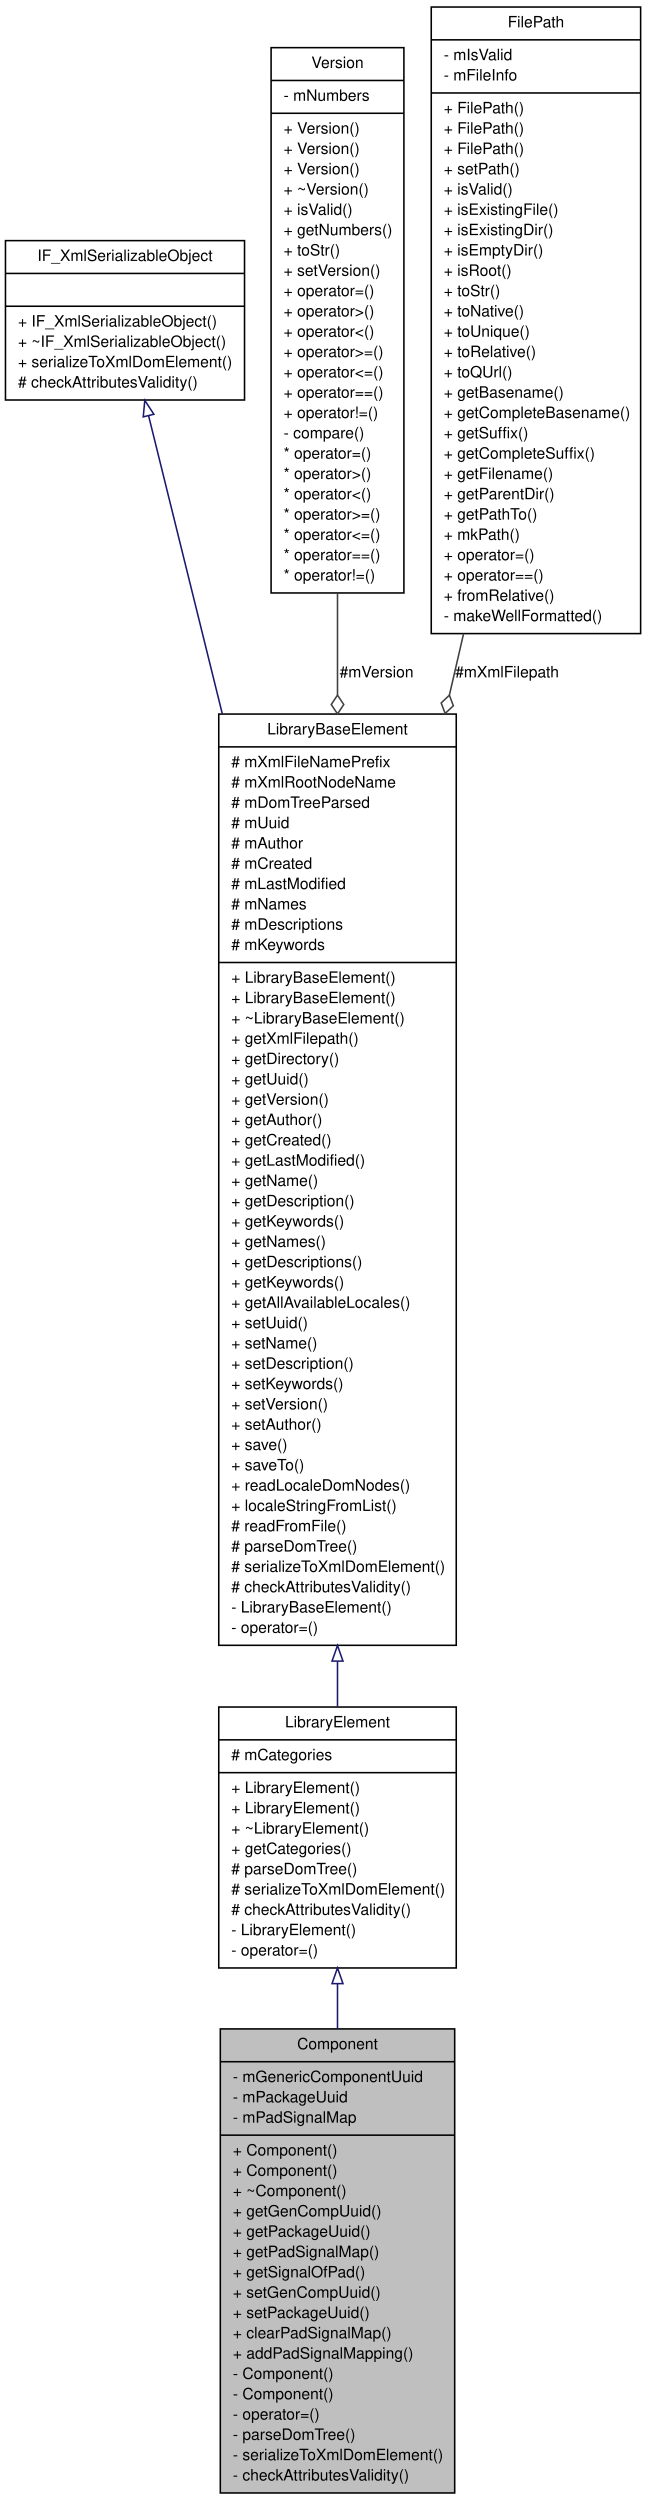
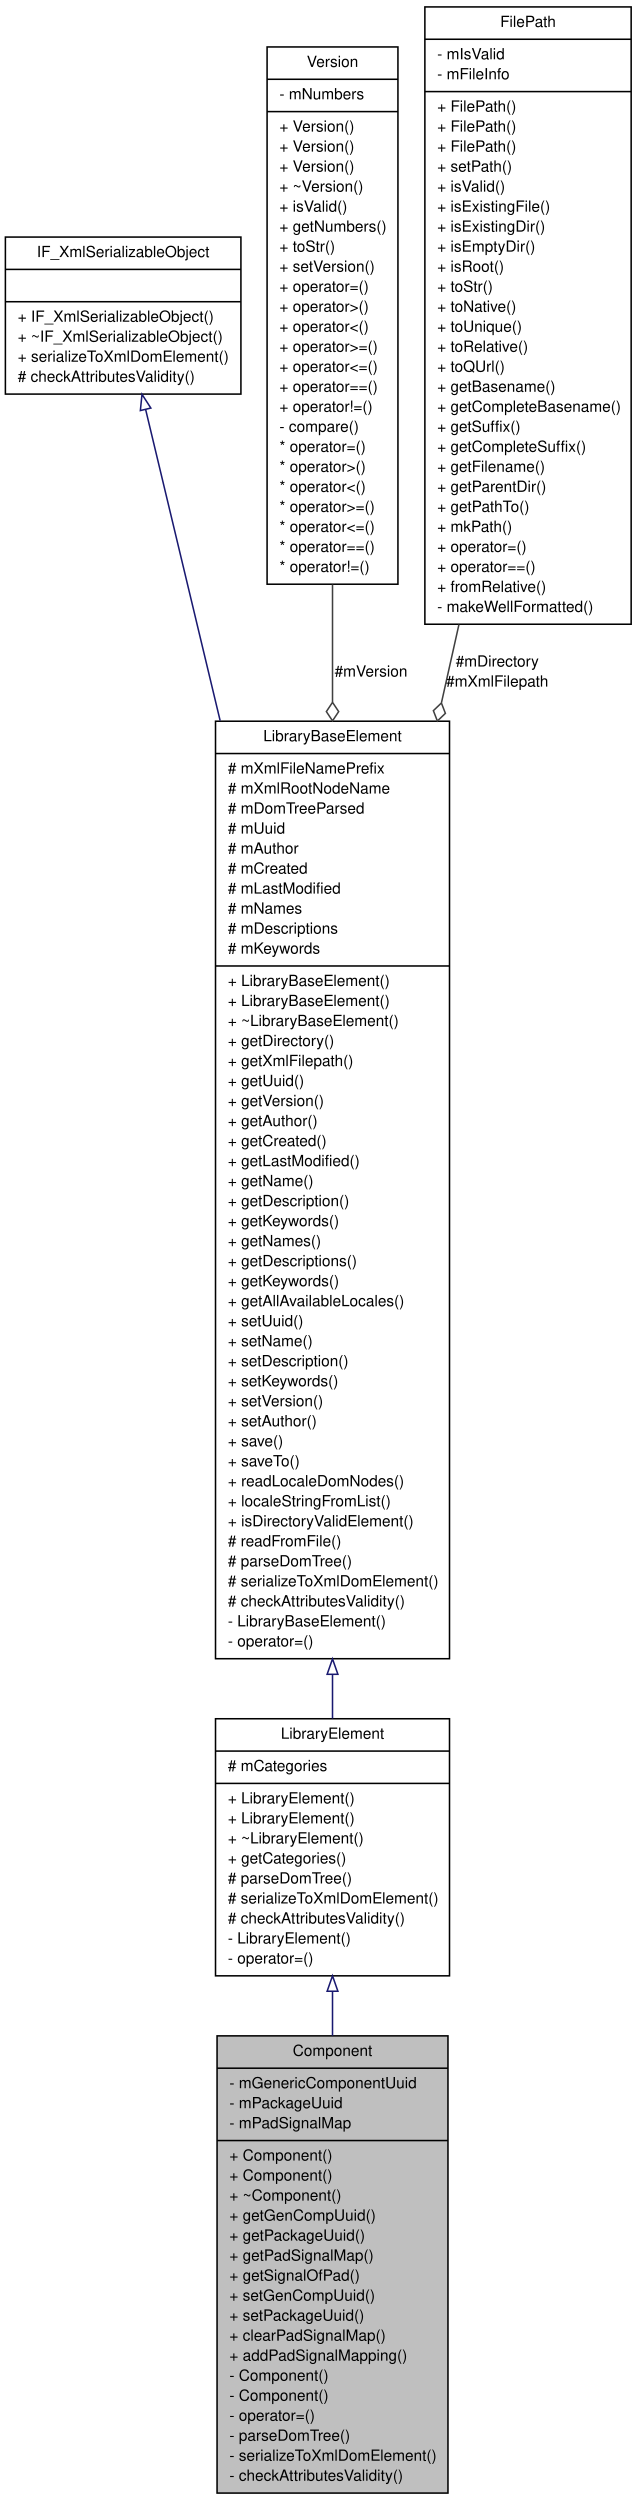
- <svg xmlns="http://www.w3.org/2000/svg" xmlns:xlink="http://www.w3.org/1999/xlink" width="414pt" height="1600pt" viewBox="0.00 0.00 414.00 1600.00">
-   <g id="graph1" class="graph" transform="scale(1 1) rotate(0) translate(4 1596)">
-     <polygon fill="white" stroke="white" points="-4,5 -4,-1596 411,-1596 411,5 -4,5" />
+ <svg xmlns="http://www.w3.org/2000/svg" xmlns:xlink="http://www.w3.org/1999/xlink" width="414pt" height="1624pt" viewBox="0.00 0.00 414.00 1624.00">
+   <g id="graph1" class="graph" transform="scale(1 1) rotate(0) translate(4 1620)">
+     <polygon fill="white" stroke="white" points="-4,5 -4,-1620 411,-1620 411,5 -4,5" />
    <g id="node1" class="node">
      <polygon fill="#bfbfbf" stroke="black" points="137,-0.5 137,-297.5 287,-297.5 287,-0.5 137,-0.5" />
      <text text-anchor="middle" x="212" y="-284.5" font-family="Helvetica,sans-Serif" font-size="10.00">Component</text>
      <polyline fill="none" stroke="black" points="137,-276.5 287,-276.5 " />
      <text text-anchor="start" x="145" y="-263.5" font-family="Helvetica,sans-Serif" font-size="10.00">- mGenericComponentUuid</text>
      <text text-anchor="start" x="145" y="-250.5" font-family="Helvetica,sans-Serif" font-size="10.00">- mPackageUuid</text>
      <text text-anchor="start" x="145" y="-237.5" font-family="Helvetica,sans-Serif" font-size="10.00">- mPadSignalMap</text>
      <polyline fill="none" stroke="black" points="137,-229.5 287,-229.5 " />
      <text text-anchor="start" x="145" y="-216.5" font-family="Helvetica,sans-Serif" font-size="10.00">+ Component()</text>
      <text text-anchor="start" x="145" y="-203.5" font-family="Helvetica,sans-Serif" font-size="10.00">+ Component()</text>
      <text text-anchor="start" x="145" y="-190.5" font-family="Helvetica,sans-Serif" font-size="10.00">+ ~Component()</text>
      <text text-anchor="start" x="145" y="-177.5" font-family="Helvetica,sans-Serif" font-size="10.00">+ getGenCompUuid()</text>
      <text text-anchor="start" x="145" y="-164.5" font-family="Helvetica,sans-Serif" font-size="10.00">+ getPackageUuid()</text>
      <text text-anchor="start" x="145" y="-151.5" font-family="Helvetica,sans-Serif" font-size="10.00">+ getPadSignalMap()</text>
      <text text-anchor="start" x="145" y="-138.5" font-family="Helvetica,sans-Serif" font-size="10.00">+ getSignalOfPad()</text>
      <text text-anchor="start" x="145" y="-125.5" font-family="Helvetica,sans-Serif" font-size="10.00">+ setGenCompUuid()</text>
      <text text-anchor="start" x="145" y="-112.5" font-family="Helvetica,sans-Serif" font-size="10.00">+ setPackageUuid()</text>
      <text text-anchor="start" x="145" y="-99.5" font-family="Helvetica,sans-Serif" font-size="10.00">+ clearPadSignalMap()</text>
      <text text-anchor="start" x="145" y="-86.5" font-family="Helvetica,sans-Serif" font-size="10.00">+ addPadSignalMapping()</text>
      <text text-anchor="start" x="145" y="-73.5" font-family="Helvetica,sans-Serif" font-size="10.00">- Component()</text>
      <text text-anchor="start" x="145" y="-60.5" font-family="Helvetica,sans-Serif" font-size="10.00">- Component()</text>
      <text text-anchor="start" x="145" y="-47.5" font-family="Helvetica,sans-Serif" font-size="10.00">- operator=()</text>
      <text text-anchor="start" x="145" y="-34.5" font-family="Helvetica,sans-Serif" font-size="10.00">- parseDomTree()</text>
      <text text-anchor="start" x="145" y="-21.5" font-family="Helvetica,sans-Serif" font-size="10.00">- serializeToXmlDomElement()</text>
      <text text-anchor="start" x="145" y="-8.5" font-family="Helvetica,sans-Serif" font-size="10.00">- checkAttributesValidity()</text>
    </g>
    <g id="node2" class="node">
      <a xlink:href="../../d8/dff/classlibrary_1_1_library_element.html" target="_top" xlink:title="The LibraryElement class extends the LibraryBaseElement class with some attributes and methods which ...">
        <polygon fill="white" stroke="black" points="136,-336.5 136,-503.5 288,-503.5 288,-336.5 136,-336.5" />
        <text text-anchor="middle" x="212" y="-490.5" font-family="Helvetica,sans-Serif" font-size="10.00">LibraryElement</text>
        <polyline fill="none" stroke="black" points="136,-482.5 288,-482.5 " />
        <text text-anchor="start" x="144" y="-469.5" font-family="Helvetica,sans-Serif" font-size="10.00"># mCategories</text>
        <polyline fill="none" stroke="black" points="136,-461.5 288,-461.5 " />
        <text text-anchor="start" x="144" y="-448.5" font-family="Helvetica,sans-Serif" font-size="10.00">+ LibraryElement()</text>
        <text text-anchor="start" x="144" y="-435.5" font-family="Helvetica,sans-Serif" font-size="10.00">+ LibraryElement()</text>
        <text text-anchor="start" x="144" y="-422.5" font-family="Helvetica,sans-Serif" font-size="10.00">+ ~LibraryElement()</text>
        <text text-anchor="start" x="144" y="-409.5" font-family="Helvetica,sans-Serif" font-size="10.00">+ getCategories()</text>
        <text text-anchor="start" x="144" y="-396.5" font-family="Helvetica,sans-Serif" font-size="10.00"># parseDomTree()</text>
        <text text-anchor="start" x="144" y="-383.5" font-family="Helvetica,sans-Serif" font-size="10.00"># serializeToXmlDomElement()</text>
        <text text-anchor="start" x="144" y="-370.5" font-family="Helvetica,sans-Serif" font-size="10.00"># checkAttributesValidity()</text>
        <text text-anchor="start" x="144" y="-357.5" font-family="Helvetica,sans-Serif" font-size="10.00">- LibraryElement()</text>
        <text text-anchor="start" x="144" y="-344.5" font-family="Helvetica,sans-Serif" font-size="10.00">- operator=()</text>
      </a>
    </g>
    <g id="edge2" class="edge">
      <path fill="none" stroke="midnightblue" d="M212,-326.429C212,-317.05 212,-307.374 212,-297.607" />
      <polygon fill="none" stroke="midnightblue" points="208.5,-326.48 212,-336.48 215.5,-326.48 208.5,-326.48" />
    </g>
    <g id="node4" class="node">
      <a xlink:href="../../dd/d8a/classlibrary_1_1_library_base_element.html" target="_top" xlink:title="The LibraryBaseElement class. ">
-         <polygon fill="white" stroke="black" points="136,-543 136,-1139 288,-1139 288,-543 136,-543" />
-         <text text-anchor="middle" x="212" y="-1126" font-family="Helvetica,sans-Serif" font-size="10.00">LibraryBaseElement</text>
-         <polyline fill="none" stroke="black" points="136,-1118 288,-1118 " />
-         <text text-anchor="start" x="144" y="-1105" font-family="Helvetica,sans-Serif" font-size="10.00"># mXmlFileNamePrefix</text>
-         <text text-anchor="start" x="144" y="-1092" font-family="Helvetica,sans-Serif" font-size="10.00"># mXmlRootNodeName</text>
-         <text text-anchor="start" x="144" y="-1079" font-family="Helvetica,sans-Serif" font-size="10.00"># mDomTreeParsed</text>
-         <text text-anchor="start" x="144" y="-1066" font-family="Helvetica,sans-Serif" font-size="10.00"># mUuid</text>
-         <text text-anchor="start" x="144" y="-1053" font-family="Helvetica,sans-Serif" font-size="10.00"># mAuthor</text>
-         <text text-anchor="start" x="144" y="-1040" font-family="Helvetica,sans-Serif" font-size="10.00"># mCreated</text>
-         <text text-anchor="start" x="144" y="-1027" font-family="Helvetica,sans-Serif" font-size="10.00"># mLastModified</text>
-         <text text-anchor="start" x="144" y="-1014" font-family="Helvetica,sans-Serif" font-size="10.00"># mNames</text>
-         <text text-anchor="start" x="144" y="-1001" font-family="Helvetica,sans-Serif" font-size="10.00"># mDescriptions</text>
-         <text text-anchor="start" x="144" y="-988" font-family="Helvetica,sans-Serif" font-size="10.00"># mKeywords</text>
-         <polyline fill="none" stroke="black" points="136,-980 288,-980 " />
-         <text text-anchor="start" x="144" y="-967" font-family="Helvetica,sans-Serif" font-size="10.00">+ LibraryBaseElement()</text>
-         <text text-anchor="start" x="144" y="-954" font-family="Helvetica,sans-Serif" font-size="10.00">+ LibraryBaseElement()</text>
-         <text text-anchor="start" x="144" y="-941" font-family="Helvetica,sans-Serif" font-size="10.00">+ ~LibraryBaseElement()</text>
-         <text text-anchor="start" x="144" y="-928" font-family="Helvetica,sans-Serif" font-size="10.00">+ getXmlFilepath()</text>
-         <text text-anchor="start" x="144" y="-915" font-family="Helvetica,sans-Serif" font-size="10.00">+ getDirectory()</text>
-         <text text-anchor="start" x="144" y="-902" font-family="Helvetica,sans-Serif" font-size="10.00">+ getUuid()</text>
-         <text text-anchor="start" x="144" y="-889" font-family="Helvetica,sans-Serif" font-size="10.00">+ getVersion()</text>
-         <text text-anchor="start" x="144" y="-876" font-family="Helvetica,sans-Serif" font-size="10.00">+ getAuthor()</text>
-         <text text-anchor="start" x="144" y="-863" font-family="Helvetica,sans-Serif" font-size="10.00">+ getCreated()</text>
-         <text text-anchor="start" x="144" y="-850" font-family="Helvetica,sans-Serif" font-size="10.00">+ getLastModified()</text>
-         <text text-anchor="start" x="144" y="-837" font-family="Helvetica,sans-Serif" font-size="10.00">+ getName()</text>
-         <text text-anchor="start" x="144" y="-824" font-family="Helvetica,sans-Serif" font-size="10.00">+ getDescription()</text>
-         <text text-anchor="start" x="144" y="-811" font-family="Helvetica,sans-Serif" font-size="10.00">+ getKeywords()</text>
-         <text text-anchor="start" x="144" y="-798" font-family="Helvetica,sans-Serif" font-size="10.00">+ getNames()</text>
-         <text text-anchor="start" x="144" y="-785" font-family="Helvetica,sans-Serif" font-size="10.00">+ getDescriptions()</text>
-         <text text-anchor="start" x="144" y="-772" font-family="Helvetica,sans-Serif" font-size="10.00">+ getKeywords()</text>
-         <text text-anchor="start" x="144" y="-759" font-family="Helvetica,sans-Serif" font-size="10.00">+ getAllAvailableLocales()</text>
-         <text text-anchor="start" x="144" y="-746" font-family="Helvetica,sans-Serif" font-size="10.00">+ setUuid()</text>
-         <text text-anchor="start" x="144" y="-733" font-family="Helvetica,sans-Serif" font-size="10.00">+ setName()</text>
-         <text text-anchor="start" x="144" y="-720" font-family="Helvetica,sans-Serif" font-size="10.00">+ setDescription()</text>
-         <text text-anchor="start" x="144" y="-707" font-family="Helvetica,sans-Serif" font-size="10.00">+ setKeywords()</text>
-         <text text-anchor="start" x="144" y="-694" font-family="Helvetica,sans-Serif" font-size="10.00">+ setVersion()</text>
-         <text text-anchor="start" x="144" y="-681" font-family="Helvetica,sans-Serif" font-size="10.00">+ setAuthor()</text>
-         <text text-anchor="start" x="144" y="-668" font-family="Helvetica,sans-Serif" font-size="10.00">+ save()</text>
-         <text text-anchor="start" x="144" y="-655" font-family="Helvetica,sans-Serif" font-size="10.00">+ saveTo()</text>
-         <text text-anchor="start" x="144" y="-642" font-family="Helvetica,sans-Serif" font-size="10.00">+ readLocaleDomNodes()</text>
-         <text text-anchor="start" x="144" y="-629" font-family="Helvetica,sans-Serif" font-size="10.00">+ localeStringFromList()</text>
-         <text text-anchor="start" x="144" y="-616" font-family="Helvetica,sans-Serif" font-size="10.00"># readFromFile()</text>
-         <text text-anchor="start" x="144" y="-603" font-family="Helvetica,sans-Serif" font-size="10.00"># parseDomTree()</text>
-         <text text-anchor="start" x="144" y="-590" font-family="Helvetica,sans-Serif" font-size="10.00"># serializeToXmlDomElement()</text>
-         <text text-anchor="start" x="144" y="-577" font-family="Helvetica,sans-Serif" font-size="10.00"># checkAttributesValidity()</text>
-         <text text-anchor="start" x="144" y="-564" font-family="Helvetica,sans-Serif" font-size="10.00">- LibraryBaseElement()</text>
-         <text text-anchor="start" x="144" y="-551" font-family="Helvetica,sans-Serif" font-size="10.00">- operator=()</text>
+         <polygon fill="white" stroke="black" points="136,-542.5 136,-1151.5 288,-1151.5 288,-542.5 136,-542.5" />
+         <text text-anchor="middle" x="212" y="-1138.5" font-family="Helvetica,sans-Serif" font-size="10.00">LibraryBaseElement</text>
+         <polyline fill="none" stroke="black" points="136,-1130.5 288,-1130.5 " />
+         <text text-anchor="start" x="144" y="-1117.5" font-family="Helvetica,sans-Serif" font-size="10.00"># mXmlFileNamePrefix</text>
+         <text text-anchor="start" x="144" y="-1104.5" font-family="Helvetica,sans-Serif" font-size="10.00"># mXmlRootNodeName</text>
+         <text text-anchor="start" x="144" y="-1091.5" font-family="Helvetica,sans-Serif" font-size="10.00"># mDomTreeParsed</text>
+         <text text-anchor="start" x="144" y="-1078.5" font-family="Helvetica,sans-Serif" font-size="10.00"># mUuid</text>
+         <text text-anchor="start" x="144" y="-1065.5" font-family="Helvetica,sans-Serif" font-size="10.00"># mAuthor</text>
+         <text text-anchor="start" x="144" y="-1052.5" font-family="Helvetica,sans-Serif" font-size="10.00"># mCreated</text>
+         <text text-anchor="start" x="144" y="-1039.5" font-family="Helvetica,sans-Serif" font-size="10.00"># mLastModified</text>
+         <text text-anchor="start" x="144" y="-1026.5" font-family="Helvetica,sans-Serif" font-size="10.00"># mNames</text>
+         <text text-anchor="start" x="144" y="-1013.5" font-family="Helvetica,sans-Serif" font-size="10.00"># mDescriptions</text>
+         <text text-anchor="start" x="144" y="-1000.5" font-family="Helvetica,sans-Serif" font-size="10.00"># mKeywords</text>
+         <polyline fill="none" stroke="black" points="136,-992.5 288,-992.5 " />
+         <text text-anchor="start" x="144" y="-979.5" font-family="Helvetica,sans-Serif" font-size="10.00">+ LibraryBaseElement()</text>
+         <text text-anchor="start" x="144" y="-966.5" font-family="Helvetica,sans-Serif" font-size="10.00">+ LibraryBaseElement()</text>
+         <text text-anchor="start" x="144" y="-953.5" font-family="Helvetica,sans-Serif" font-size="10.00">+ ~LibraryBaseElement()</text>
+         <text text-anchor="start" x="144" y="-940.5" font-family="Helvetica,sans-Serif" font-size="10.00">+ getDirectory()</text>
+         <text text-anchor="start" x="144" y="-927.5" font-family="Helvetica,sans-Serif" font-size="10.00">+ getXmlFilepath()</text>
+         <text text-anchor="start" x="144" y="-914.5" font-family="Helvetica,sans-Serif" font-size="10.00">+ getUuid()</text>
+         <text text-anchor="start" x="144" y="-901.5" font-family="Helvetica,sans-Serif" font-size="10.00">+ getVersion()</text>
+         <text text-anchor="start" x="144" y="-888.5" font-family="Helvetica,sans-Serif" font-size="10.00">+ getAuthor()</text>
+         <text text-anchor="start" x="144" y="-875.5" font-family="Helvetica,sans-Serif" font-size="10.00">+ getCreated()</text>
+         <text text-anchor="start" x="144" y="-862.5" font-family="Helvetica,sans-Serif" font-size="10.00">+ getLastModified()</text>
+         <text text-anchor="start" x="144" y="-849.5" font-family="Helvetica,sans-Serif" font-size="10.00">+ getName()</text>
+         <text text-anchor="start" x="144" y="-836.5" font-family="Helvetica,sans-Serif" font-size="10.00">+ getDescription()</text>
+         <text text-anchor="start" x="144" y="-823.5" font-family="Helvetica,sans-Serif" font-size="10.00">+ getKeywords()</text>
+         <text text-anchor="start" x="144" y="-810.5" font-family="Helvetica,sans-Serif" font-size="10.00">+ getNames()</text>
+         <text text-anchor="start" x="144" y="-797.5" font-family="Helvetica,sans-Serif" font-size="10.00">+ getDescriptions()</text>
+         <text text-anchor="start" x="144" y="-784.5" font-family="Helvetica,sans-Serif" font-size="10.00">+ getKeywords()</text>
+         <text text-anchor="start" x="144" y="-771.5" font-family="Helvetica,sans-Serif" font-size="10.00">+ getAllAvailableLocales()</text>
+         <text text-anchor="start" x="144" y="-758.5" font-family="Helvetica,sans-Serif" font-size="10.00">+ setUuid()</text>
+         <text text-anchor="start" x="144" y="-745.5" font-family="Helvetica,sans-Serif" font-size="10.00">+ setName()</text>
+         <text text-anchor="start" x="144" y="-732.5" font-family="Helvetica,sans-Serif" font-size="10.00">+ setDescription()</text>
+         <text text-anchor="start" x="144" y="-719.5" font-family="Helvetica,sans-Serif" font-size="10.00">+ setKeywords()</text>
+         <text text-anchor="start" x="144" y="-706.5" font-family="Helvetica,sans-Serif" font-size="10.00">+ setVersion()</text>
+         <text text-anchor="start" x="144" y="-693.5" font-family="Helvetica,sans-Serif" font-size="10.00">+ setAuthor()</text>
+         <text text-anchor="start" x="144" y="-680.5" font-family="Helvetica,sans-Serif" font-size="10.00">+ save()</text>
+         <text text-anchor="start" x="144" y="-667.5" font-family="Helvetica,sans-Serif" font-size="10.00">+ saveTo()</text>
+         <text text-anchor="start" x="144" y="-654.5" font-family="Helvetica,sans-Serif" font-size="10.00">+ readLocaleDomNodes()</text>
+         <text text-anchor="start" x="144" y="-641.5" font-family="Helvetica,sans-Serif" font-size="10.00">+ localeStringFromList()</text>
+         <text text-anchor="start" x="144" y="-628.5" font-family="Helvetica,sans-Serif" font-size="10.00">+ isDirectoryValidElement()</text>
+         <text text-anchor="start" x="144" y="-615.5" font-family="Helvetica,sans-Serif" font-size="10.00"># readFromFile()</text>
+         <text text-anchor="start" x="144" y="-602.5" font-family="Helvetica,sans-Serif" font-size="10.00"># parseDomTree()</text>
+         <text text-anchor="start" x="144" y="-589.5" font-family="Helvetica,sans-Serif" font-size="10.00"># serializeToXmlDomElement()</text>
+         <text text-anchor="start" x="144" y="-576.5" font-family="Helvetica,sans-Serif" font-size="10.00"># checkAttributesValidity()</text>
+         <text text-anchor="start" x="144" y="-563.5" font-family="Helvetica,sans-Serif" font-size="10.00">- LibraryBaseElement()</text>
+         <text text-anchor="start" x="144" y="-550.5" font-family="Helvetica,sans-Serif" font-size="10.00">- operator=()</text>
      </a>
    </g>
    <g id="edge4" class="edge">
-       <path fill="none" stroke="midnightblue" d="M212,-532.694C212,-522.609 212,-512.909 212,-503.723" />
-       <polygon fill="none" stroke="midnightblue" points="208.5,-532.902 212,-542.902 215.5,-532.902 208.5,-532.902" />
+       <path fill="none" stroke="midnightblue" d="M212,-532.272C212,-522.305 212,-512.722 212,-503.643" />
+       <polygon fill="none" stroke="midnightblue" points="208.5,-532.361 212,-542.361 215.5,-532.361 208.5,-532.361" />
    </g>
    <g id="node6" class="node">
      <a xlink:href="../../d9/d3d/class_i_f___xml_serializable_object.html" target="_top" xlink:title="The IF_XmlSerializableObject class provides an interface for classes which are serializable/deseriali...">
-         <polygon fill="white" stroke="black" points="-0.5,-1340 -0.5,-1442 152.5,-1442 152.5,-1340 -0.5,-1340" />
-         <text text-anchor="middle" x="76" y="-1429" font-family="Helvetica,sans-Serif" font-size="10.00">IF_XmlSerializableObject</text>
-         <polyline fill="none" stroke="black" points="-0.5,-1421 152.5,-1421 " />
-         <text text-anchor="middle" x="76" y="-1408" font-family="Helvetica,sans-Serif" font-size="10.00"> </text>
-         <polyline fill="none" stroke="black" points="-0.5,-1400 152.5,-1400 " />
-         <text text-anchor="start" x="7.5" y="-1387" font-family="Helvetica,sans-Serif" font-size="10.00">+ IF_XmlSerializableObject()</text>
-         <text text-anchor="start" x="7.5" y="-1374" font-family="Helvetica,sans-Serif" font-size="10.00">+ ~IF_XmlSerializableObject()</text>
-         <text text-anchor="start" x="7.5" y="-1361" font-family="Helvetica,sans-Serif" font-size="10.00">+ serializeToXmlDomElement()</text>
-         <text text-anchor="start" x="7.5" y="-1348" font-family="Helvetica,sans-Serif" font-size="10.00"># checkAttributesValidity()</text>
+         <polygon fill="white" stroke="black" points="-0.5,-1364 -0.5,-1466 152.5,-1466 152.5,-1364 -0.5,-1364" />
+         <text text-anchor="middle" x="76" y="-1453" font-family="Helvetica,sans-Serif" font-size="10.00">IF_XmlSerializableObject</text>
+         <polyline fill="none" stroke="black" points="-0.5,-1445 152.5,-1445 " />
+         <text text-anchor="middle" x="76" y="-1432" font-family="Helvetica,sans-Serif" font-size="10.00"> </text>
+         <polyline fill="none" stroke="black" points="-0.5,-1424 152.5,-1424 " />
+         <text text-anchor="start" x="7.5" y="-1411" font-family="Helvetica,sans-Serif" font-size="10.00">+ IF_XmlSerializableObject()</text>
+         <text text-anchor="start" x="7.5" y="-1398" font-family="Helvetica,sans-Serif" font-size="10.00">+ ~IF_XmlSerializableObject()</text>
+         <text text-anchor="start" x="7.5" y="-1385" font-family="Helvetica,sans-Serif" font-size="10.00">+ serializeToXmlDomElement()</text>
+         <text text-anchor="start" x="7.5" y="-1372" font-family="Helvetica,sans-Serif" font-size="10.00"># checkAttributesValidity()</text>
      </a>
    </g>
    <g id="edge6" class="edge">
-       <path fill="none" stroke="midnightblue" d="M91.109,-1329.9C102.931,-1282.09 120.323,-1211.75 138.253,-1139.24" />
-       <polygon fill="none" stroke="midnightblue" points="87.675,-1329.2 88.672,-1339.75 94.471,-1330.88 87.675,-1329.2" />
+       <path fill="none" stroke="midnightblue" d="M90.641,-1353.85C102.635,-1303.76 120.579,-1228.82 139.014,-1151.82" />
+       <polygon fill="none" stroke="midnightblue" points="87.174,-1353.3 88.249,-1363.84 93.981,-1354.93 87.174,-1353.3" />
    </g>
    <g id="node8" class="node">
      <a xlink:href="../../de/d34/class_version.html" target="_top" xlink:title="The Version class represents a version number in the format &quot;1.42.7&quot;. ">
-         <polygon fill="white" stroke="black" points="169.5,-1216.5 169.5,-1565.5 254.5,-1565.5 254.5,-1216.5 169.5,-1216.5" />
-         <text text-anchor="middle" x="212" y="-1552.5" font-family="Helvetica,sans-Serif" font-size="10.00">Version</text>
-         <polyline fill="none" stroke="black" points="169.5,-1544.5 254.5,-1544.5 " />
-         <text text-anchor="start" x="177.5" y="-1531.5" font-family="Helvetica,sans-Serif" font-size="10.00">- mNumbers</text>
-         <polyline fill="none" stroke="black" points="169.5,-1523.5 254.5,-1523.5 " />
-         <text text-anchor="start" x="177.5" y="-1510.5" font-family="Helvetica,sans-Serif" font-size="10.00">+ Version()</text>
-         <text text-anchor="start" x="177.5" y="-1497.5" font-family="Helvetica,sans-Serif" font-size="10.00">+ Version()</text>
-         <text text-anchor="start" x="177.5" y="-1484.5" font-family="Helvetica,sans-Serif" font-size="10.00">+ Version()</text>
-         <text text-anchor="start" x="177.5" y="-1471.5" font-family="Helvetica,sans-Serif" font-size="10.00">+ ~Version()</text>
-         <text text-anchor="start" x="177.5" y="-1458.5" font-family="Helvetica,sans-Serif" font-size="10.00">+ isValid()</text>
-         <text text-anchor="start" x="177.5" y="-1445.5" font-family="Helvetica,sans-Serif" font-size="10.00">+ getNumbers()</text>
-         <text text-anchor="start" x="177.5" y="-1432.5" font-family="Helvetica,sans-Serif" font-size="10.00">+ toStr()</text>
-         <text text-anchor="start" x="177.5" y="-1419.5" font-family="Helvetica,sans-Serif" font-size="10.00">+ setVersion()</text>
-         <text text-anchor="start" x="177.5" y="-1406.5" font-family="Helvetica,sans-Serif" font-size="10.00">+ operator=()</text>
-         <text text-anchor="start" x="177.5" y="-1393.5" font-family="Helvetica,sans-Serif" font-size="10.00">+ operator&gt;()</text>
-         <text text-anchor="start" x="177.5" y="-1380.5" font-family="Helvetica,sans-Serif" font-size="10.00">+ operator&lt;()</text>
-         <text text-anchor="start" x="177.5" y="-1367.5" font-family="Helvetica,sans-Serif" font-size="10.00">+ operator&gt;=()</text>
-         <text text-anchor="start" x="177.5" y="-1354.5" font-family="Helvetica,sans-Serif" font-size="10.00">+ operator&lt;=()</text>
-         <text text-anchor="start" x="177.5" y="-1341.5" font-family="Helvetica,sans-Serif" font-size="10.00">+ operator==()</text>
-         <text text-anchor="start" x="177.5" y="-1328.5" font-family="Helvetica,sans-Serif" font-size="10.00">+ operator!=()</text>
-         <text text-anchor="start" x="177.5" y="-1315.5" font-family="Helvetica,sans-Serif" font-size="10.00">- compare()</text>
-         <text text-anchor="start" x="177.5" y="-1302.5" font-family="Helvetica,sans-Serif" font-size="10.00">* operator=()</text>
-         <text text-anchor="start" x="177.5" y="-1289.5" font-family="Helvetica,sans-Serif" font-size="10.00">* operator&gt;()</text>
-         <text text-anchor="start" x="177.5" y="-1276.5" font-family="Helvetica,sans-Serif" font-size="10.00">* operator&lt;()</text>
-         <text text-anchor="start" x="177.5" y="-1263.5" font-family="Helvetica,sans-Serif" font-size="10.00">* operator&gt;=()</text>
-         <text text-anchor="start" x="177.5" y="-1250.5" font-family="Helvetica,sans-Serif" font-size="10.00">* operator&lt;=()</text>
-         <text text-anchor="start" x="177.5" y="-1237.5" font-family="Helvetica,sans-Serif" font-size="10.00">* operator==()</text>
-         <text text-anchor="start" x="177.5" y="-1224.5" font-family="Helvetica,sans-Serif" font-size="10.00">* operator!=()</text>
+         <polygon fill="white" stroke="black" points="169.5,-1240.5 169.5,-1589.5 254.5,-1589.5 254.5,-1240.5 169.5,-1240.5" />
+         <text text-anchor="middle" x="212" y="-1576.5" font-family="Helvetica,sans-Serif" font-size="10.00">Version</text>
+         <polyline fill="none" stroke="black" points="169.5,-1568.5 254.5,-1568.5 " />
+         <text text-anchor="start" x="177.5" y="-1555.5" font-family="Helvetica,sans-Serif" font-size="10.00">- mNumbers</text>
+         <polyline fill="none" stroke="black" points="169.5,-1547.5 254.5,-1547.5 " />
+         <text text-anchor="start" x="177.5" y="-1534.5" font-family="Helvetica,sans-Serif" font-size="10.00">+ Version()</text>
+         <text text-anchor="start" x="177.5" y="-1521.5" font-family="Helvetica,sans-Serif" font-size="10.00">+ Version()</text>
+         <text text-anchor="start" x="177.5" y="-1508.5" font-family="Helvetica,sans-Serif" font-size="10.00">+ Version()</text>
+         <text text-anchor="start" x="177.5" y="-1495.5" font-family="Helvetica,sans-Serif" font-size="10.00">+ ~Version()</text>
+         <text text-anchor="start" x="177.5" y="-1482.5" font-family="Helvetica,sans-Serif" font-size="10.00">+ isValid()</text>
+         <text text-anchor="start" x="177.5" y="-1469.5" font-family="Helvetica,sans-Serif" font-size="10.00">+ getNumbers()</text>
+         <text text-anchor="start" x="177.5" y="-1456.5" font-family="Helvetica,sans-Serif" font-size="10.00">+ toStr()</text>
+         <text text-anchor="start" x="177.5" y="-1443.5" font-family="Helvetica,sans-Serif" font-size="10.00">+ setVersion()</text>
+         <text text-anchor="start" x="177.5" y="-1430.5" font-family="Helvetica,sans-Serif" font-size="10.00">+ operator=()</text>
+         <text text-anchor="start" x="177.5" y="-1417.5" font-family="Helvetica,sans-Serif" font-size="10.00">+ operator&gt;()</text>
+         <text text-anchor="start" x="177.5" y="-1404.5" font-family="Helvetica,sans-Serif" font-size="10.00">+ operator&lt;()</text>
+         <text text-anchor="start" x="177.5" y="-1391.5" font-family="Helvetica,sans-Serif" font-size="10.00">+ operator&gt;=()</text>
+         <text text-anchor="start" x="177.5" y="-1378.5" font-family="Helvetica,sans-Serif" font-size="10.00">+ operator&lt;=()</text>
+         <text text-anchor="start" x="177.5" y="-1365.5" font-family="Helvetica,sans-Serif" font-size="10.00">+ operator==()</text>
+         <text text-anchor="start" x="177.5" y="-1352.5" font-family="Helvetica,sans-Serif" font-size="10.00">+ operator!=()</text>
+         <text text-anchor="start" x="177.5" y="-1339.5" font-family="Helvetica,sans-Serif" font-size="10.00">- compare()</text>
+         <text text-anchor="start" x="177.5" y="-1326.5" font-family="Helvetica,sans-Serif" font-size="10.00">* operator=()</text>
+         <text text-anchor="start" x="177.5" y="-1313.5" font-family="Helvetica,sans-Serif" font-size="10.00">* operator&gt;()</text>
+         <text text-anchor="start" x="177.5" y="-1300.5" font-family="Helvetica,sans-Serif" font-size="10.00">* operator&lt;()</text>
+         <text text-anchor="start" x="177.5" y="-1287.5" font-family="Helvetica,sans-Serif" font-size="10.00">* operator&gt;=()</text>
+         <text text-anchor="start" x="177.5" y="-1274.5" font-family="Helvetica,sans-Serif" font-size="10.00">* operator&lt;=()</text>
+         <text text-anchor="start" x="177.5" y="-1261.5" font-family="Helvetica,sans-Serif" font-size="10.00">* operator==()</text>
+         <text text-anchor="start" x="177.5" y="-1248.5" font-family="Helvetica,sans-Serif" font-size="10.00">* operator!=()</text>
      </a>
    </g>
    <g id="edge8" class="edge">
-       <path fill="none" stroke="#404040" d="M212,-1216.22C212,-1195.22 212,-1173.32 212,-1151.11" />
-       <polygon fill="none" stroke="#404040" points="212,-1151.11 208,-1145.11 212,-1139.11 216,-1145.11 212,-1151.11" />
-       <text text-anchor="middle" x="237" y="-1162.5" font-family="Helvetica,sans-Serif" font-size="10.00"> #mVersion</text>
+       <path fill="none" stroke="#404040" d="M212,-1240.33C212,-1215.81 212,-1190 212,-1163.81" />
+       <polygon fill="none" stroke="#404040" points="212,-1163.75 208,-1157.75 212,-1151.75 216,-1157.75 212,-1163.75" />
+       <text text-anchor="middle" x="237" y="-1180.5" font-family="Helvetica,sans-Serif" font-size="10.00"> #mVersion</text>
    </g>
    <g id="node10" class="node">
      <a xlink:href="../../d4/d1c/class_file_path.html" target="_top" xlink:title="This class represents absolute, well-formatted paths to files or directories. ">
-         <polygon fill="white" stroke="black" points="272,-1190.5 272,-1591.5 406,-1591.5 406,-1190.5 272,-1190.5" />
-         <text text-anchor="middle" x="339" y="-1578.5" font-family="Helvetica,sans-Serif" font-size="10.00">FilePath</text>
-         <polyline fill="none" stroke="black" points="272,-1570.5 406,-1570.5 " />
-         <text text-anchor="start" x="280" y="-1557.5" font-family="Helvetica,sans-Serif" font-size="10.00">- mIsValid</text>
-         <text text-anchor="start" x="280" y="-1544.5" font-family="Helvetica,sans-Serif" font-size="10.00">- mFileInfo</text>
-         <polyline fill="none" stroke="black" points="272,-1536.5 406,-1536.5 " />
-         <text text-anchor="start" x="280" y="-1523.5" font-family="Helvetica,sans-Serif" font-size="10.00">+ FilePath()</text>
-         <text text-anchor="start" x="280" y="-1510.5" font-family="Helvetica,sans-Serif" font-size="10.00">+ FilePath()</text>
-         <text text-anchor="start" x="280" y="-1497.5" font-family="Helvetica,sans-Serif" font-size="10.00">+ FilePath()</text>
-         <text text-anchor="start" x="280" y="-1484.5" font-family="Helvetica,sans-Serif" font-size="10.00">+ setPath()</text>
-         <text text-anchor="start" x="280" y="-1471.5" font-family="Helvetica,sans-Serif" font-size="10.00">+ isValid()</text>
-         <text text-anchor="start" x="280" y="-1458.5" font-family="Helvetica,sans-Serif" font-size="10.00">+ isExistingFile()</text>
-         <text text-anchor="start" x="280" y="-1445.5" font-family="Helvetica,sans-Serif" font-size="10.00">+ isExistingDir()</text>
-         <text text-anchor="start" x="280" y="-1432.5" font-family="Helvetica,sans-Serif" font-size="10.00">+ isEmptyDir()</text>
-         <text text-anchor="start" x="280" y="-1419.5" font-family="Helvetica,sans-Serif" font-size="10.00">+ isRoot()</text>
-         <text text-anchor="start" x="280" y="-1406.5" font-family="Helvetica,sans-Serif" font-size="10.00">+ toStr()</text>
-         <text text-anchor="start" x="280" y="-1393.5" font-family="Helvetica,sans-Serif" font-size="10.00">+ toNative()</text>
-         <text text-anchor="start" x="280" y="-1380.5" font-family="Helvetica,sans-Serif" font-size="10.00">+ toUnique()</text>
-         <text text-anchor="start" x="280" y="-1367.5" font-family="Helvetica,sans-Serif" font-size="10.00">+ toRelative()</text>
-         <text text-anchor="start" x="280" y="-1354.5" font-family="Helvetica,sans-Serif" font-size="10.00">+ toQUrl()</text>
-         <text text-anchor="start" x="280" y="-1341.5" font-family="Helvetica,sans-Serif" font-size="10.00">+ getBasename()</text>
-         <text text-anchor="start" x="280" y="-1328.5" font-family="Helvetica,sans-Serif" font-size="10.00">+ getCompleteBasename()</text>
-         <text text-anchor="start" x="280" y="-1315.5" font-family="Helvetica,sans-Serif" font-size="10.00">+ getSuffix()</text>
-         <text text-anchor="start" x="280" y="-1302.5" font-family="Helvetica,sans-Serif" font-size="10.00">+ getCompleteSuffix()</text>
-         <text text-anchor="start" x="280" y="-1289.5" font-family="Helvetica,sans-Serif" font-size="10.00">+ getFilename()</text>
-         <text text-anchor="start" x="280" y="-1276.5" font-family="Helvetica,sans-Serif" font-size="10.00">+ getParentDir()</text>
-         <text text-anchor="start" x="280" y="-1263.5" font-family="Helvetica,sans-Serif" font-size="10.00">+ getPathTo()</text>
-         <text text-anchor="start" x="280" y="-1250.5" font-family="Helvetica,sans-Serif" font-size="10.00">+ mkPath()</text>
-         <text text-anchor="start" x="280" y="-1237.5" font-family="Helvetica,sans-Serif" font-size="10.00">+ operator=()</text>
-         <text text-anchor="start" x="280" y="-1224.5" font-family="Helvetica,sans-Serif" font-size="10.00">+ operator==()</text>
-         <text text-anchor="start" x="280" y="-1211.5" font-family="Helvetica,sans-Serif" font-size="10.00">+ fromRelative()</text>
-         <text text-anchor="start" x="280" y="-1198.5" font-family="Helvetica,sans-Serif" font-size="10.00">- makeWellFormatted()</text>
+         <polygon fill="white" stroke="black" points="272,-1214.5 272,-1615.5 406,-1615.5 406,-1214.5 272,-1214.5" />
+         <text text-anchor="middle" x="339" y="-1602.5" font-family="Helvetica,sans-Serif" font-size="10.00">FilePath</text>
+         <polyline fill="none" stroke="black" points="272,-1594.5 406,-1594.5 " />
+         <text text-anchor="start" x="280" y="-1581.5" font-family="Helvetica,sans-Serif" font-size="10.00">- mIsValid</text>
+         <text text-anchor="start" x="280" y="-1568.5" font-family="Helvetica,sans-Serif" font-size="10.00">- mFileInfo</text>
+         <polyline fill="none" stroke="black" points="272,-1560.5 406,-1560.5 " />
+         <text text-anchor="start" x="280" y="-1547.5" font-family="Helvetica,sans-Serif" font-size="10.00">+ FilePath()</text>
+         <text text-anchor="start" x="280" y="-1534.5" font-family="Helvetica,sans-Serif" font-size="10.00">+ FilePath()</text>
+         <text text-anchor="start" x="280" y="-1521.5" font-family="Helvetica,sans-Serif" font-size="10.00">+ FilePath()</text>
+         <text text-anchor="start" x="280" y="-1508.5" font-family="Helvetica,sans-Serif" font-size="10.00">+ setPath()</text>
+         <text text-anchor="start" x="280" y="-1495.5" font-family="Helvetica,sans-Serif" font-size="10.00">+ isValid()</text>
+         <text text-anchor="start" x="280" y="-1482.5" font-family="Helvetica,sans-Serif" font-size="10.00">+ isExistingFile()</text>
+         <text text-anchor="start" x="280" y="-1469.5" font-family="Helvetica,sans-Serif" font-size="10.00">+ isExistingDir()</text>
+         <text text-anchor="start" x="280" y="-1456.5" font-family="Helvetica,sans-Serif" font-size="10.00">+ isEmptyDir()</text>
+         <text text-anchor="start" x="280" y="-1443.5" font-family="Helvetica,sans-Serif" font-size="10.00">+ isRoot()</text>
+         <text text-anchor="start" x="280" y="-1430.5" font-family="Helvetica,sans-Serif" font-size="10.00">+ toStr()</text>
+         <text text-anchor="start" x="280" y="-1417.5" font-family="Helvetica,sans-Serif" font-size="10.00">+ toNative()</text>
+         <text text-anchor="start" x="280" y="-1404.5" font-family="Helvetica,sans-Serif" font-size="10.00">+ toUnique()</text>
+         <text text-anchor="start" x="280" y="-1391.5" font-family="Helvetica,sans-Serif" font-size="10.00">+ toRelative()</text>
+         <text text-anchor="start" x="280" y="-1378.5" font-family="Helvetica,sans-Serif" font-size="10.00">+ toQUrl()</text>
+         <text text-anchor="start" x="280" y="-1365.5" font-family="Helvetica,sans-Serif" font-size="10.00">+ getBasename()</text>
+         <text text-anchor="start" x="280" y="-1352.5" font-family="Helvetica,sans-Serif" font-size="10.00">+ getCompleteBasename()</text>
+         <text text-anchor="start" x="280" y="-1339.5" font-family="Helvetica,sans-Serif" font-size="10.00">+ getSuffix()</text>
+         <text text-anchor="start" x="280" y="-1326.5" font-family="Helvetica,sans-Serif" font-size="10.00">+ getCompleteSuffix()</text>
+         <text text-anchor="start" x="280" y="-1313.5" font-family="Helvetica,sans-Serif" font-size="10.00">+ getFilename()</text>
+         <text text-anchor="start" x="280" y="-1300.5" font-family="Helvetica,sans-Serif" font-size="10.00">+ getParentDir()</text>
+         <text text-anchor="start" x="280" y="-1287.5" font-family="Helvetica,sans-Serif" font-size="10.00">+ getPathTo()</text>
+         <text text-anchor="start" x="280" y="-1274.5" font-family="Helvetica,sans-Serif" font-size="10.00">+ mkPath()</text>
+         <text text-anchor="start" x="280" y="-1261.5" font-family="Helvetica,sans-Serif" font-size="10.00">+ operator=()</text>
+         <text text-anchor="start" x="280" y="-1248.5" font-family="Helvetica,sans-Serif" font-size="10.00">+ operator==()</text>
+         <text text-anchor="start" x="280" y="-1235.5" font-family="Helvetica,sans-Serif" font-size="10.00">+ fromRelative()</text>
+         <text text-anchor="start" x="280" y="-1222.5" font-family="Helvetica,sans-Serif" font-size="10.00">- makeWellFormatted()</text>
      </a>
    </g>
    <g id="edge10" class="edge">
-       <path fill="none" stroke="#404040" d="M292.701,-1190.49C289.713,-1177.55 286.67,-1164.37 283.601,-1151.08" />
-       <polygon fill="none" stroke="#404040" points="283.598,-1151.07 278.351,-1146.12 280.898,-1139.38 286.145,-1144.32 283.598,-1151.07" />
-       <text text-anchor="middle" x="320.5" y="-1162.5" font-family="Helvetica,sans-Serif" font-size="10.00"> #mXmlFilepath</text>
+       <path fill="none" stroke="#404040" d="M294.135,-1214.34C290.423,-1197.74 286.618,-1180.72 282.777,-1163.54" />
+       <polygon fill="none" stroke="#404040" points="282.731,-1163.34 277.518,-1158.36 280.112,-1151.63 285.325,-1156.61 282.731,-1163.34" />
+       <text text-anchor="middle" x="319" y="-1187" font-family="Helvetica,sans-Serif" font-size="10.00"> #mDirectory</text>
+       <text text-anchor="middle" x="319" y="-1174" font-family="Helvetica,sans-Serif" font-size="10.00">#mXmlFilepath</text>
    </g>
  </g>
</svg>
